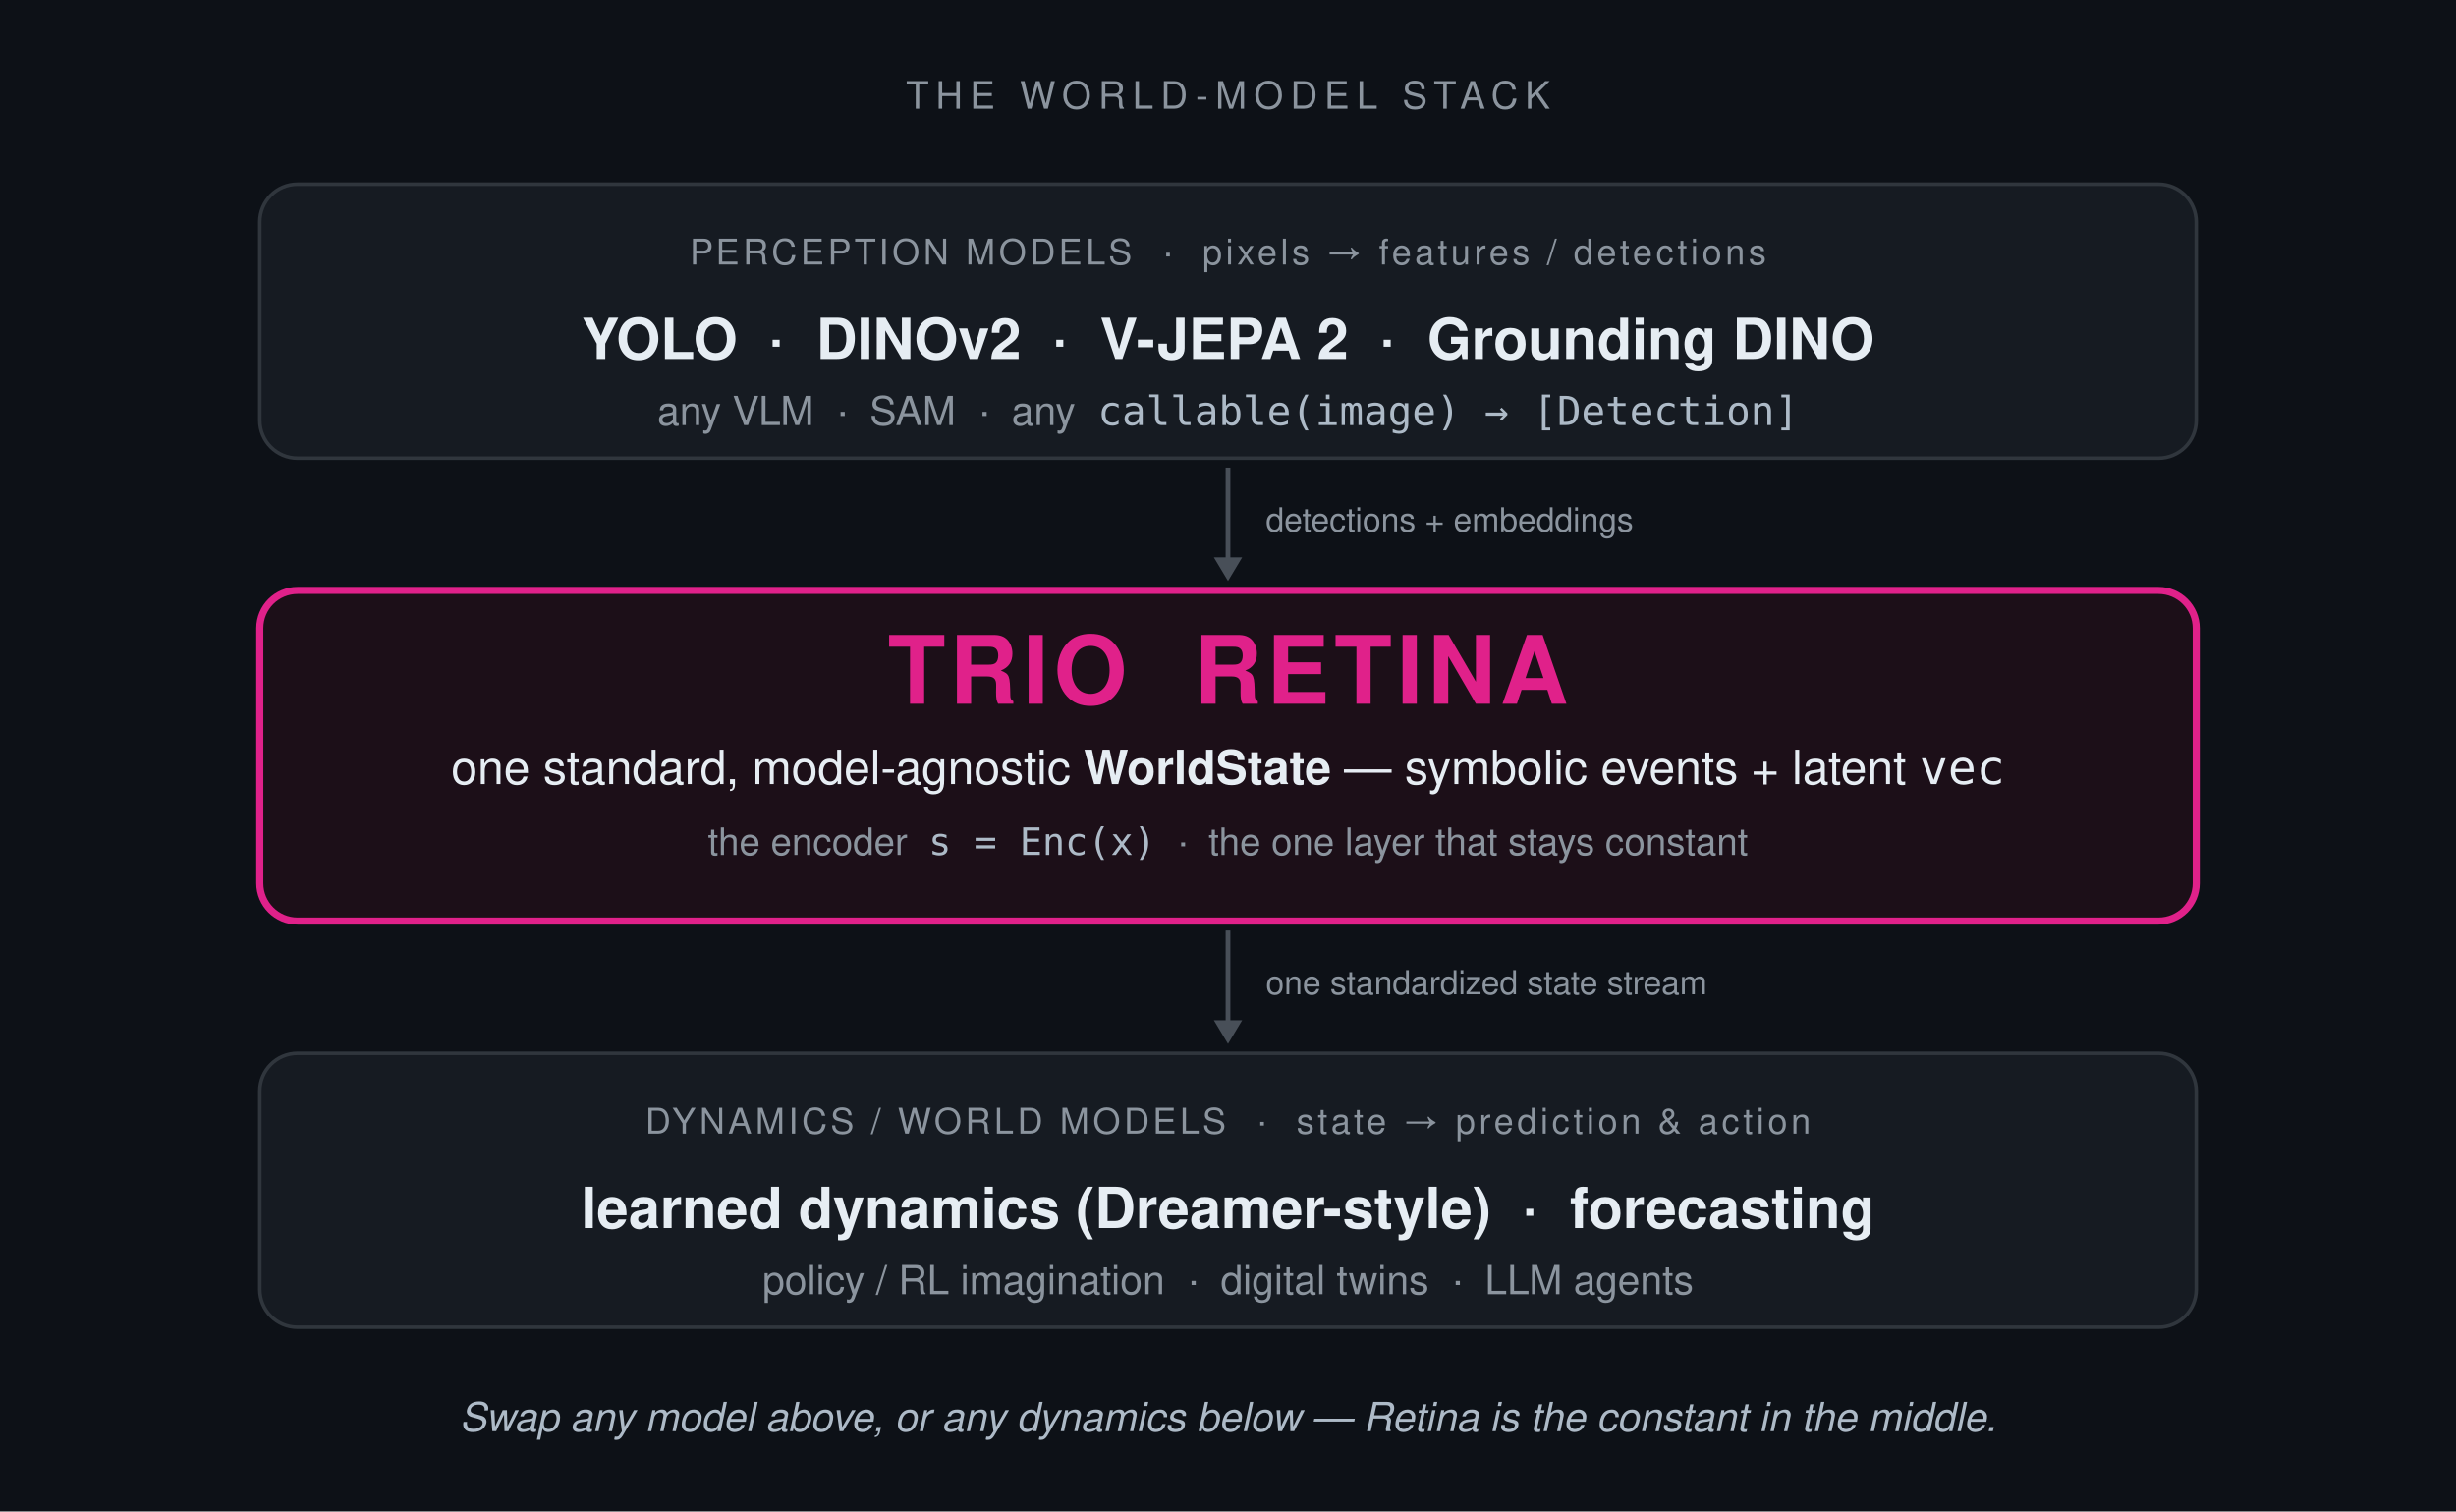
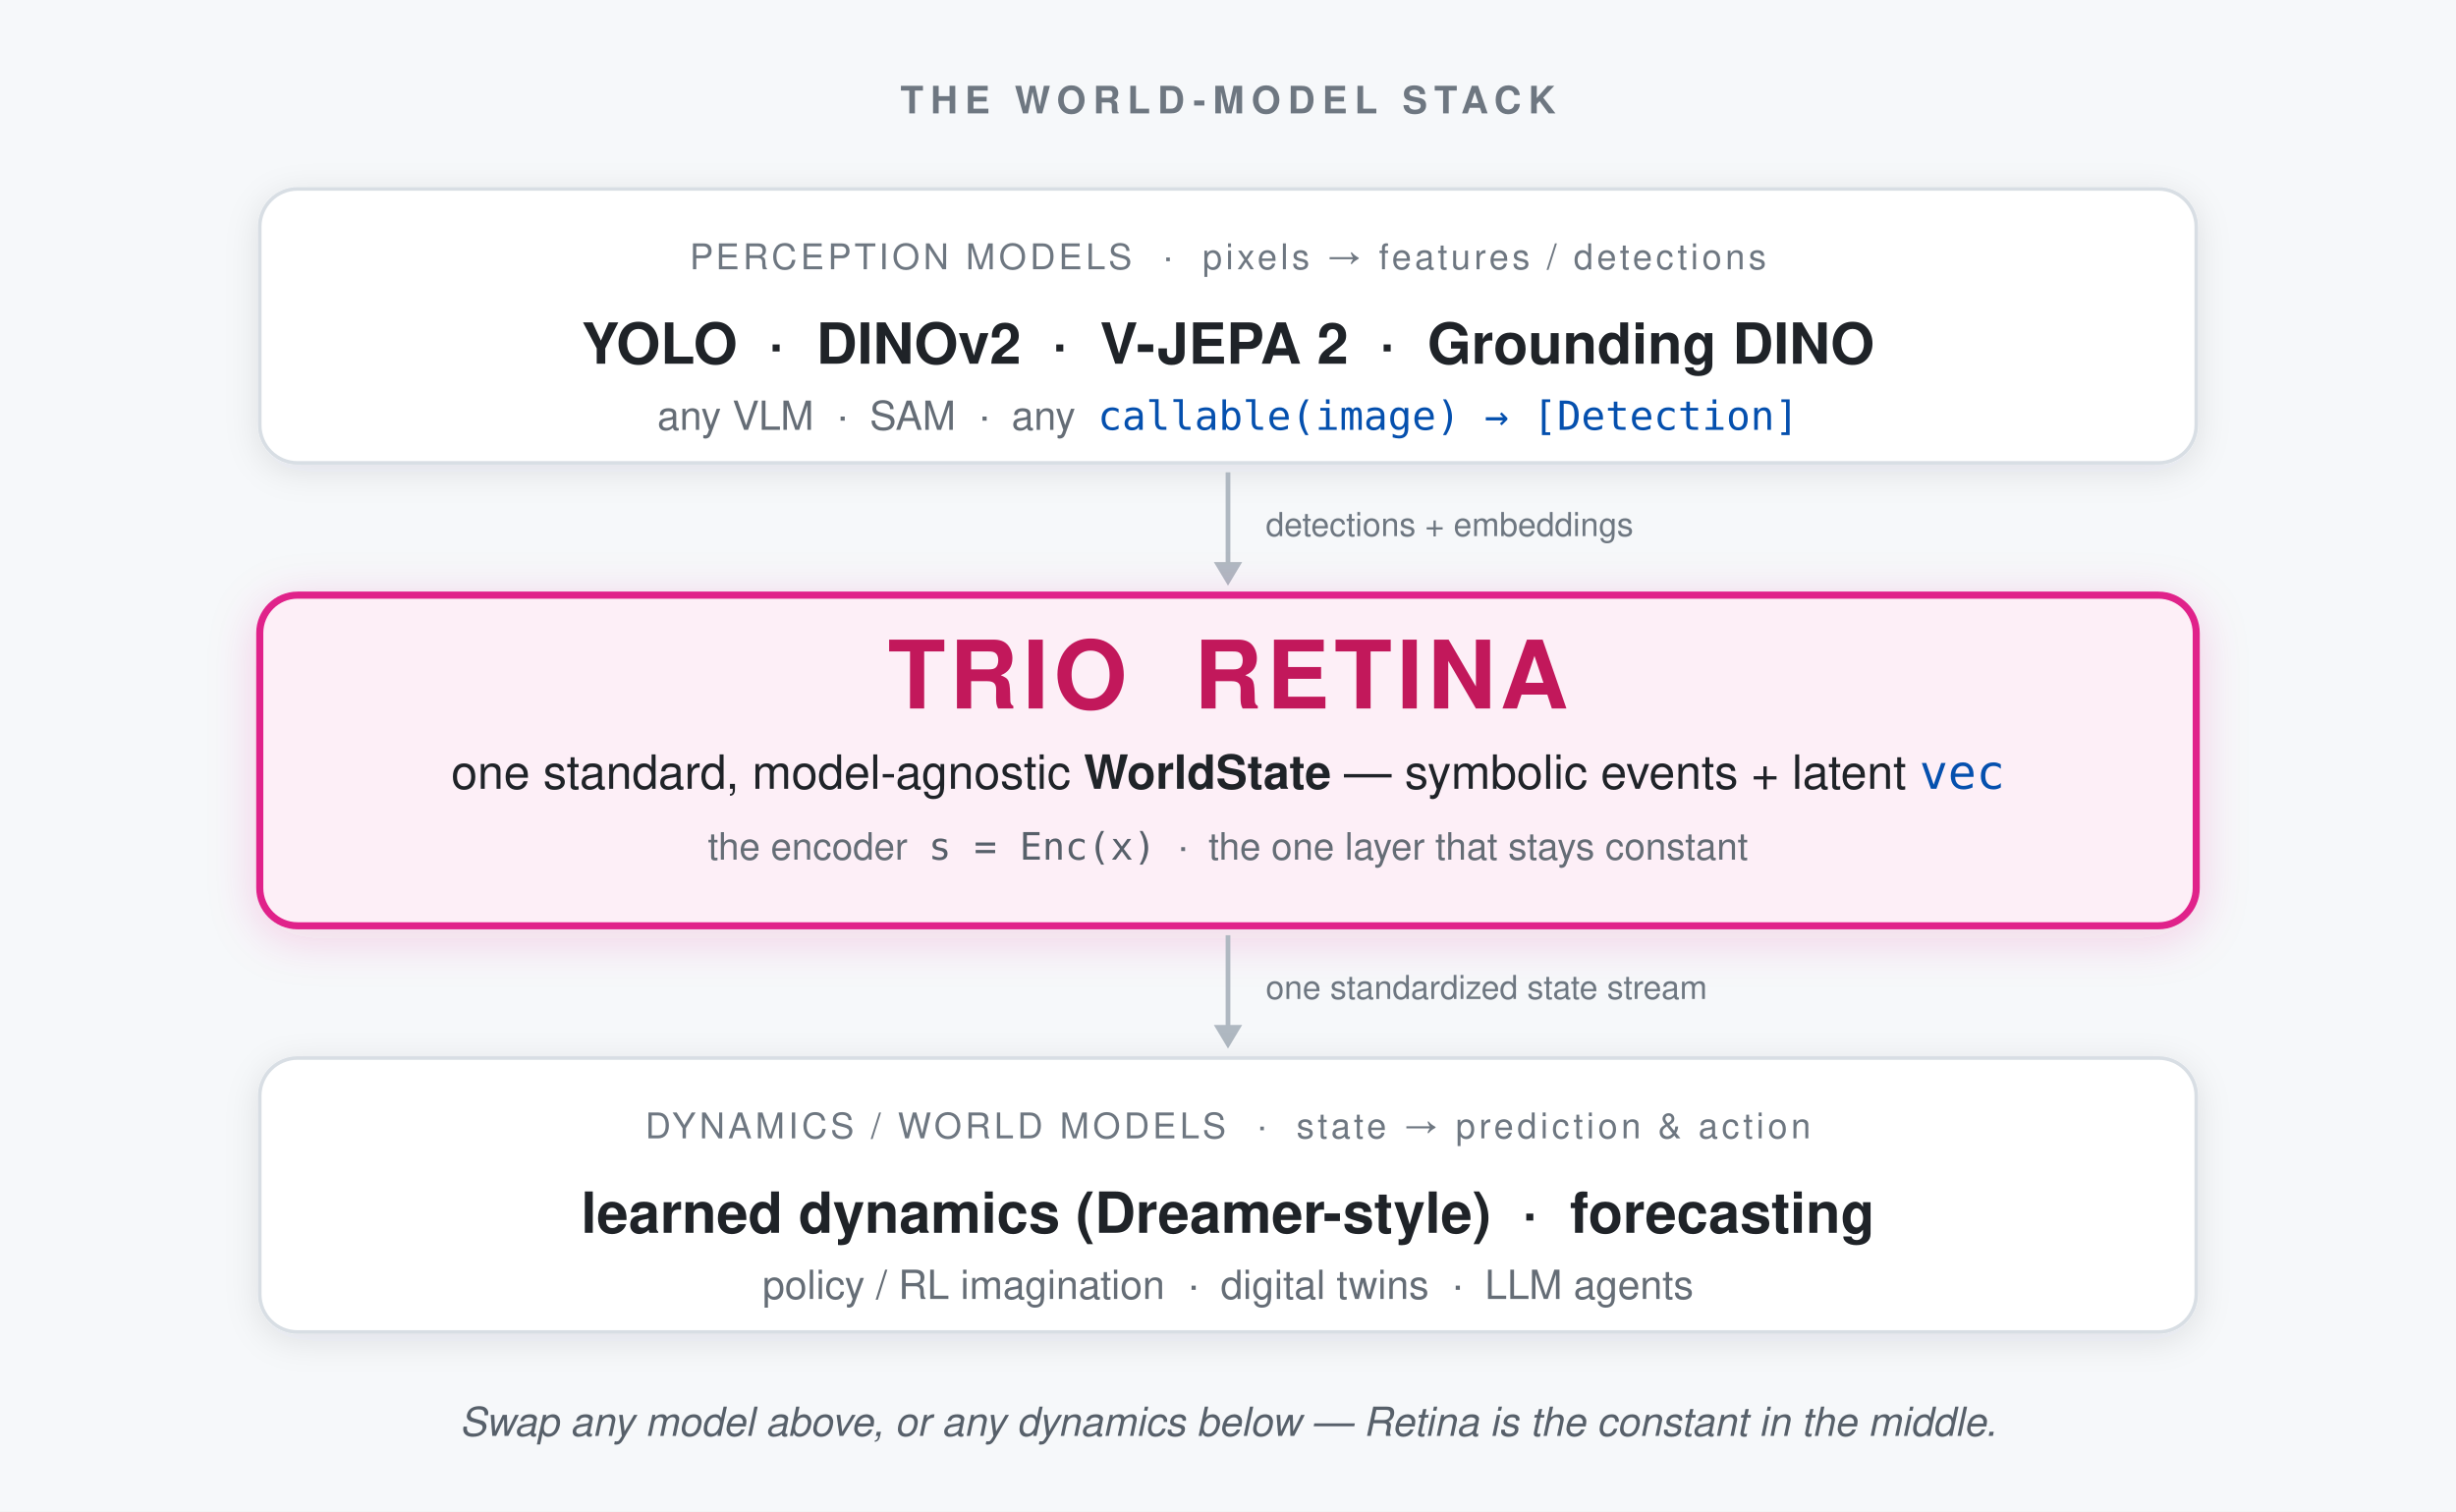
<svg xmlns="http://www.w3.org/2000/svg" width="1040" height="640" viewBox="0 0 1040 640" font-family="Helvetica, Arial, sans-serif">
-   <rect width="1040" height="640" fill="#0d1117" />
-   <text x="520" y="46" text-anchor="middle" fill="#8b949e" font-size="16" letter-spacing="3">THE WORLD-MODEL STACK</text>
-   <rect x="110" y="78" width="820" height="116" rx="16" fill="#161b22" stroke="#30363d" stroke-width="1.5" />
-   <text x="520" y="112" text-anchor="middle" fill="#8b949e" font-size="15" letter-spacing="1.5">PERCEPTION MODELS  ·  pixels → features / detections</text>
-   <text x="520" y="152" text-anchor="middle" fill="#e6edf3" font-size="24" font-weight="bold">YOLO  ·  DINOv2  ·  V-JEPA 2  ·  Grounding DINO</text>
-   <text x="520" y="180" text-anchor="middle" fill="#8b949e" font-size="17">any VLM  ·  SAM  ·  any  <tspan font-family="monospace" fill="#adbac7">callable(image) → [Detection]</tspan>
+   <defs>
+     <filter id="sh" x="-20%" y="-20%" width="140%" height="160%">
+       <feDropShadow dx="0" dy="3" stdDeviation="7" flood-color="#1f2328" flood-opacity="0.10" />
+     </filter>
+     <filter id="shm" x="-20%" y="-20%" width="140%" height="160%">
+       <feDropShadow dx="0" dy="4" stdDeviation="10" flood-color="#e0218a" flood-opacity="0.18" />
+     </filter>
+   </defs>
+   <rect width="1040" height="640" fill="#f6f8fa" />
+   <text x="520" y="48" text-anchor="middle" fill="#6e7781" font-size="16" font-weight="bold" letter-spacing="3">THE WORLD-MODEL STACK</text>
+   <rect x="110" y="80" width="820" height="116" rx="16" fill="#ffffff" stroke="#d8dee4" stroke-width="1.5" filter="url(#sh)" />
+   <text x="520" y="114" text-anchor="middle" fill="#6e7781" font-size="15" letter-spacing="1.5">PERCEPTION MODELS  ·  pixels → features / detections</text>
+   <text x="520" y="154" text-anchor="middle" fill="#1f2328" font-size="24" font-weight="bold">YOLO  ·  DINOv2  ·  V-JEPA 2  ·  Grounding DINO</text>
+   <text x="520" y="182" text-anchor="middle" fill="#656d76" font-size="17">any VLM  ·  SAM  ·  any  <tspan font-family="monospace" fill="#0550ae">callable(image) → [Detection]</tspan>
  </text>
-   <line x1="520" y1="198" x2="520" y2="238" stroke="#484f58" stroke-width="2" />
-   <polygon points="520,246 514,236 526,236" fill="#484f58" />
-   <text x="536" y="225" fill="#8b949e" font-size="14">detections + embeddings</text>
-   <rect x="110" y="250" width="820" height="140" rx="16" fill="#1c0f18" stroke="#e0218a" stroke-width="3" />
-   <text x="520" y="298" text-anchor="middle" fill="#e0218a" font-size="40" font-weight="bold" letter-spacing="2">TRIO  RETINA</text>
-   <text x="520" y="332" text-anchor="middle" fill="#e6edf3" font-size="20">one standard, model-agnostic <tspan font-weight="bold">WorldState</tspan> — symbolic events + latent <tspan font-family="monospace">vec</tspan>
+   <line x1="520" y1="200" x2="520" y2="240" stroke="#afb8c1" stroke-width="2" />
+   <polygon points="520,248 514,238 526,238" fill="#afb8c1" />
+   <text x="536" y="227" fill="#6e7781" font-size="14">detections + embeddings</text>
+   <rect x="110" y="252" width="820" height="140" rx="16" fill="#fdeff7" stroke="#e0218a" stroke-width="3" filter="url(#shm)" />
+   <text x="520" y="300" text-anchor="middle" fill="#c2185b" font-size="40" font-weight="bold" letter-spacing="2">TRIO  RETINA</text>
+   <text x="520" y="334" text-anchor="middle" fill="#1f2328" font-size="20">one standard, model-agnostic <tspan font-weight="bold">WorldState</tspan> — symbolic events + latent <tspan font-family="monospace" fill="#0550ae">vec</tspan>
  </text>
-   <text x="520" y="362" text-anchor="middle" fill="#8b949e" font-size="16">the encoder  <tspan font-family="monospace" fill="#adbac7">s = Enc(x)</tspan>  ·  the one layer that stays constant</text>
-   <line x1="520" y1="394" x2="520" y2="434" stroke="#484f58" stroke-width="2" />
-   <polygon points="520,442 514,432 526,432" fill="#484f58" />
-   <text x="536" y="421" fill="#8b949e" font-size="14">one standardized state stream</text>
-   <rect x="110" y="446" width="820" height="116" rx="16" fill="#161b22" stroke="#30363d" stroke-width="1.5" />
-   <text x="520" y="480" text-anchor="middle" fill="#8b949e" font-size="15" letter-spacing="1.5">DYNAMICS / WORLD MODELS  ·  state → prediction &amp; action</text>
-   <text x="520" y="520" text-anchor="middle" fill="#e6edf3" font-size="24" font-weight="bold">learned dynamics (Dreamer-style)  ·  forecasting</text>
-   <text x="520" y="548" text-anchor="middle" fill="#8b949e" font-size="17">policy / RL imagination  ·  digital twins  ·  LLM agents</text>
-   <text x="520" y="606" text-anchor="middle" fill="#adbac7" font-size="17" font-style="italic">Swap any model above, or any dynamics below — Retina is the constant in the middle.</text>
+   <text x="520" y="364" text-anchor="middle" fill="#656d76" font-size="16">the encoder  <tspan font-family="monospace" fill="#57606a">s = Enc(x)</tspan>  ·  the one layer that stays constant</text>
+   <line x1="520" y1="396" x2="520" y2="436" stroke="#afb8c1" stroke-width="2" />
+   <polygon points="520,444 514,434 526,434" fill="#afb8c1" />
+   <text x="536" y="423" fill="#6e7781" font-size="14">one standardized state stream</text>
+   <rect x="110" y="448" width="820" height="116" rx="16" fill="#ffffff" stroke="#d8dee4" stroke-width="1.5" filter="url(#sh)" />
+   <text x="520" y="482" text-anchor="middle" fill="#6e7781" font-size="15" letter-spacing="1.5">DYNAMICS / WORLD MODELS  ·  state → prediction &amp; action</text>
+   <text x="520" y="522" text-anchor="middle" fill="#1f2328" font-size="24" font-weight="bold">learned dynamics (Dreamer-style)  ·  forecasting</text>
+   <text x="520" y="550" text-anchor="middle" fill="#656d76" font-size="17">policy / RL imagination  ·  digital twins  ·  LLM agents</text>
+   <text x="520" y="608" text-anchor="middle" fill="#57606a" font-size="17" font-style="italic">Swap any model above, or any dynamics below — Retina is the constant in the middle.</text>
</svg>
